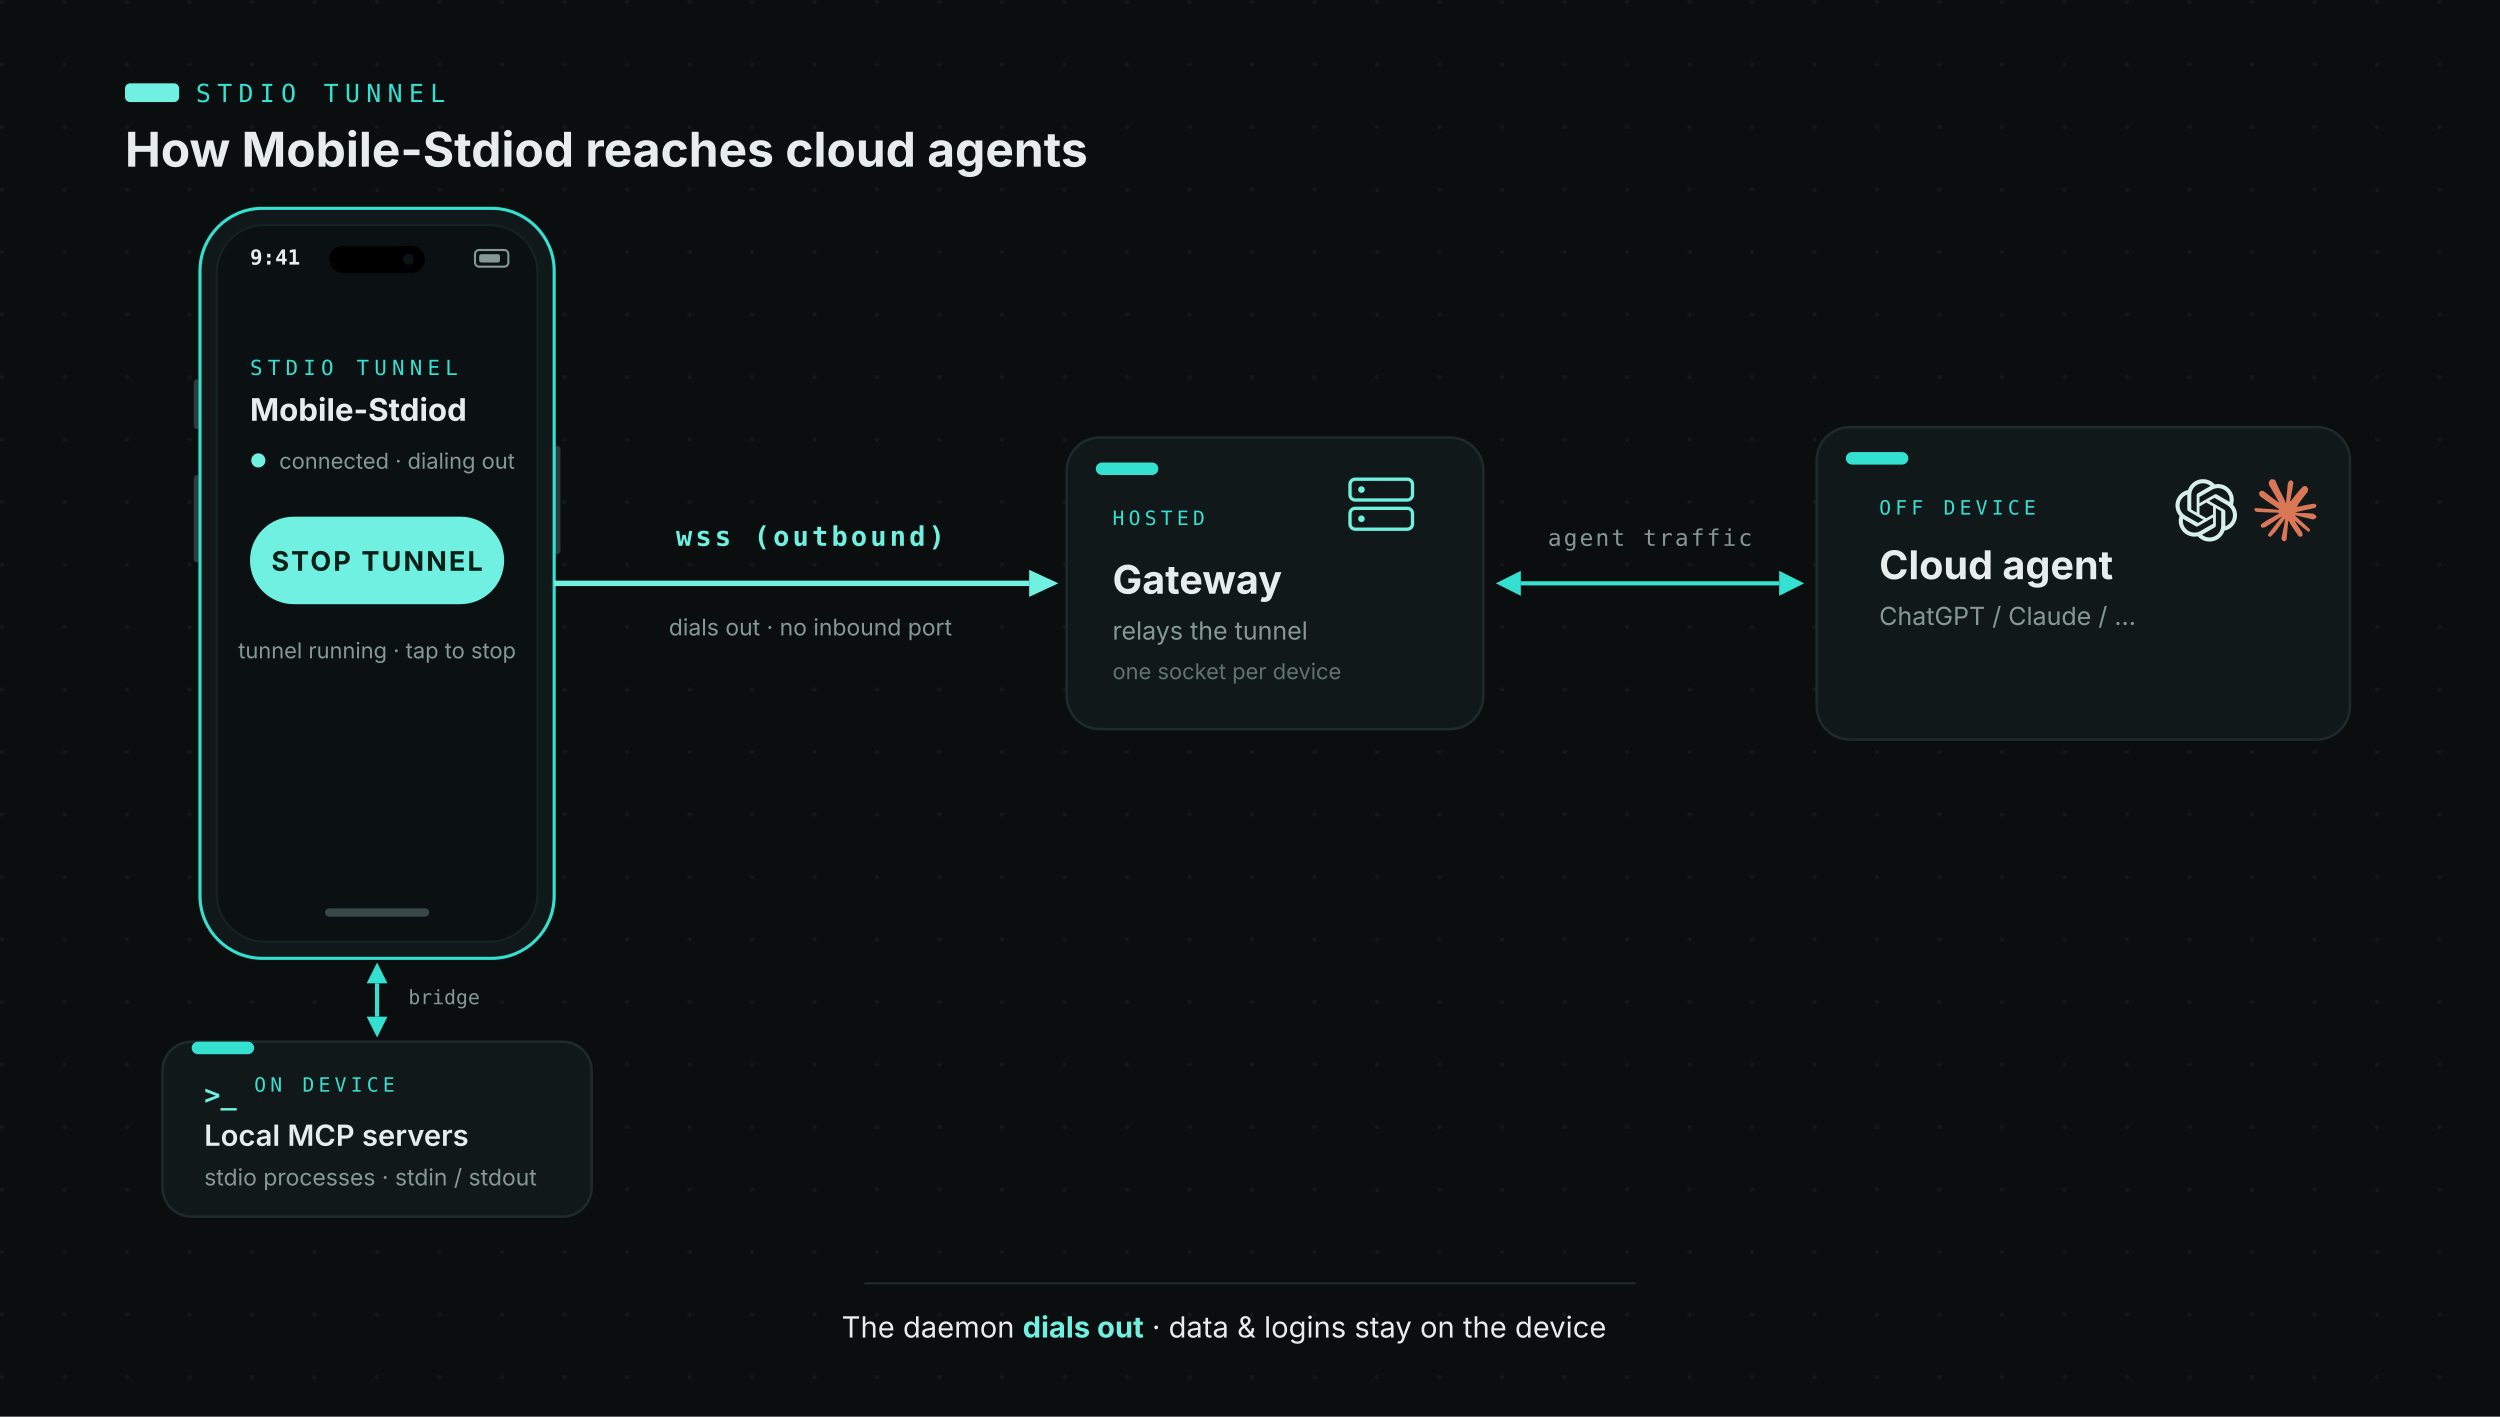
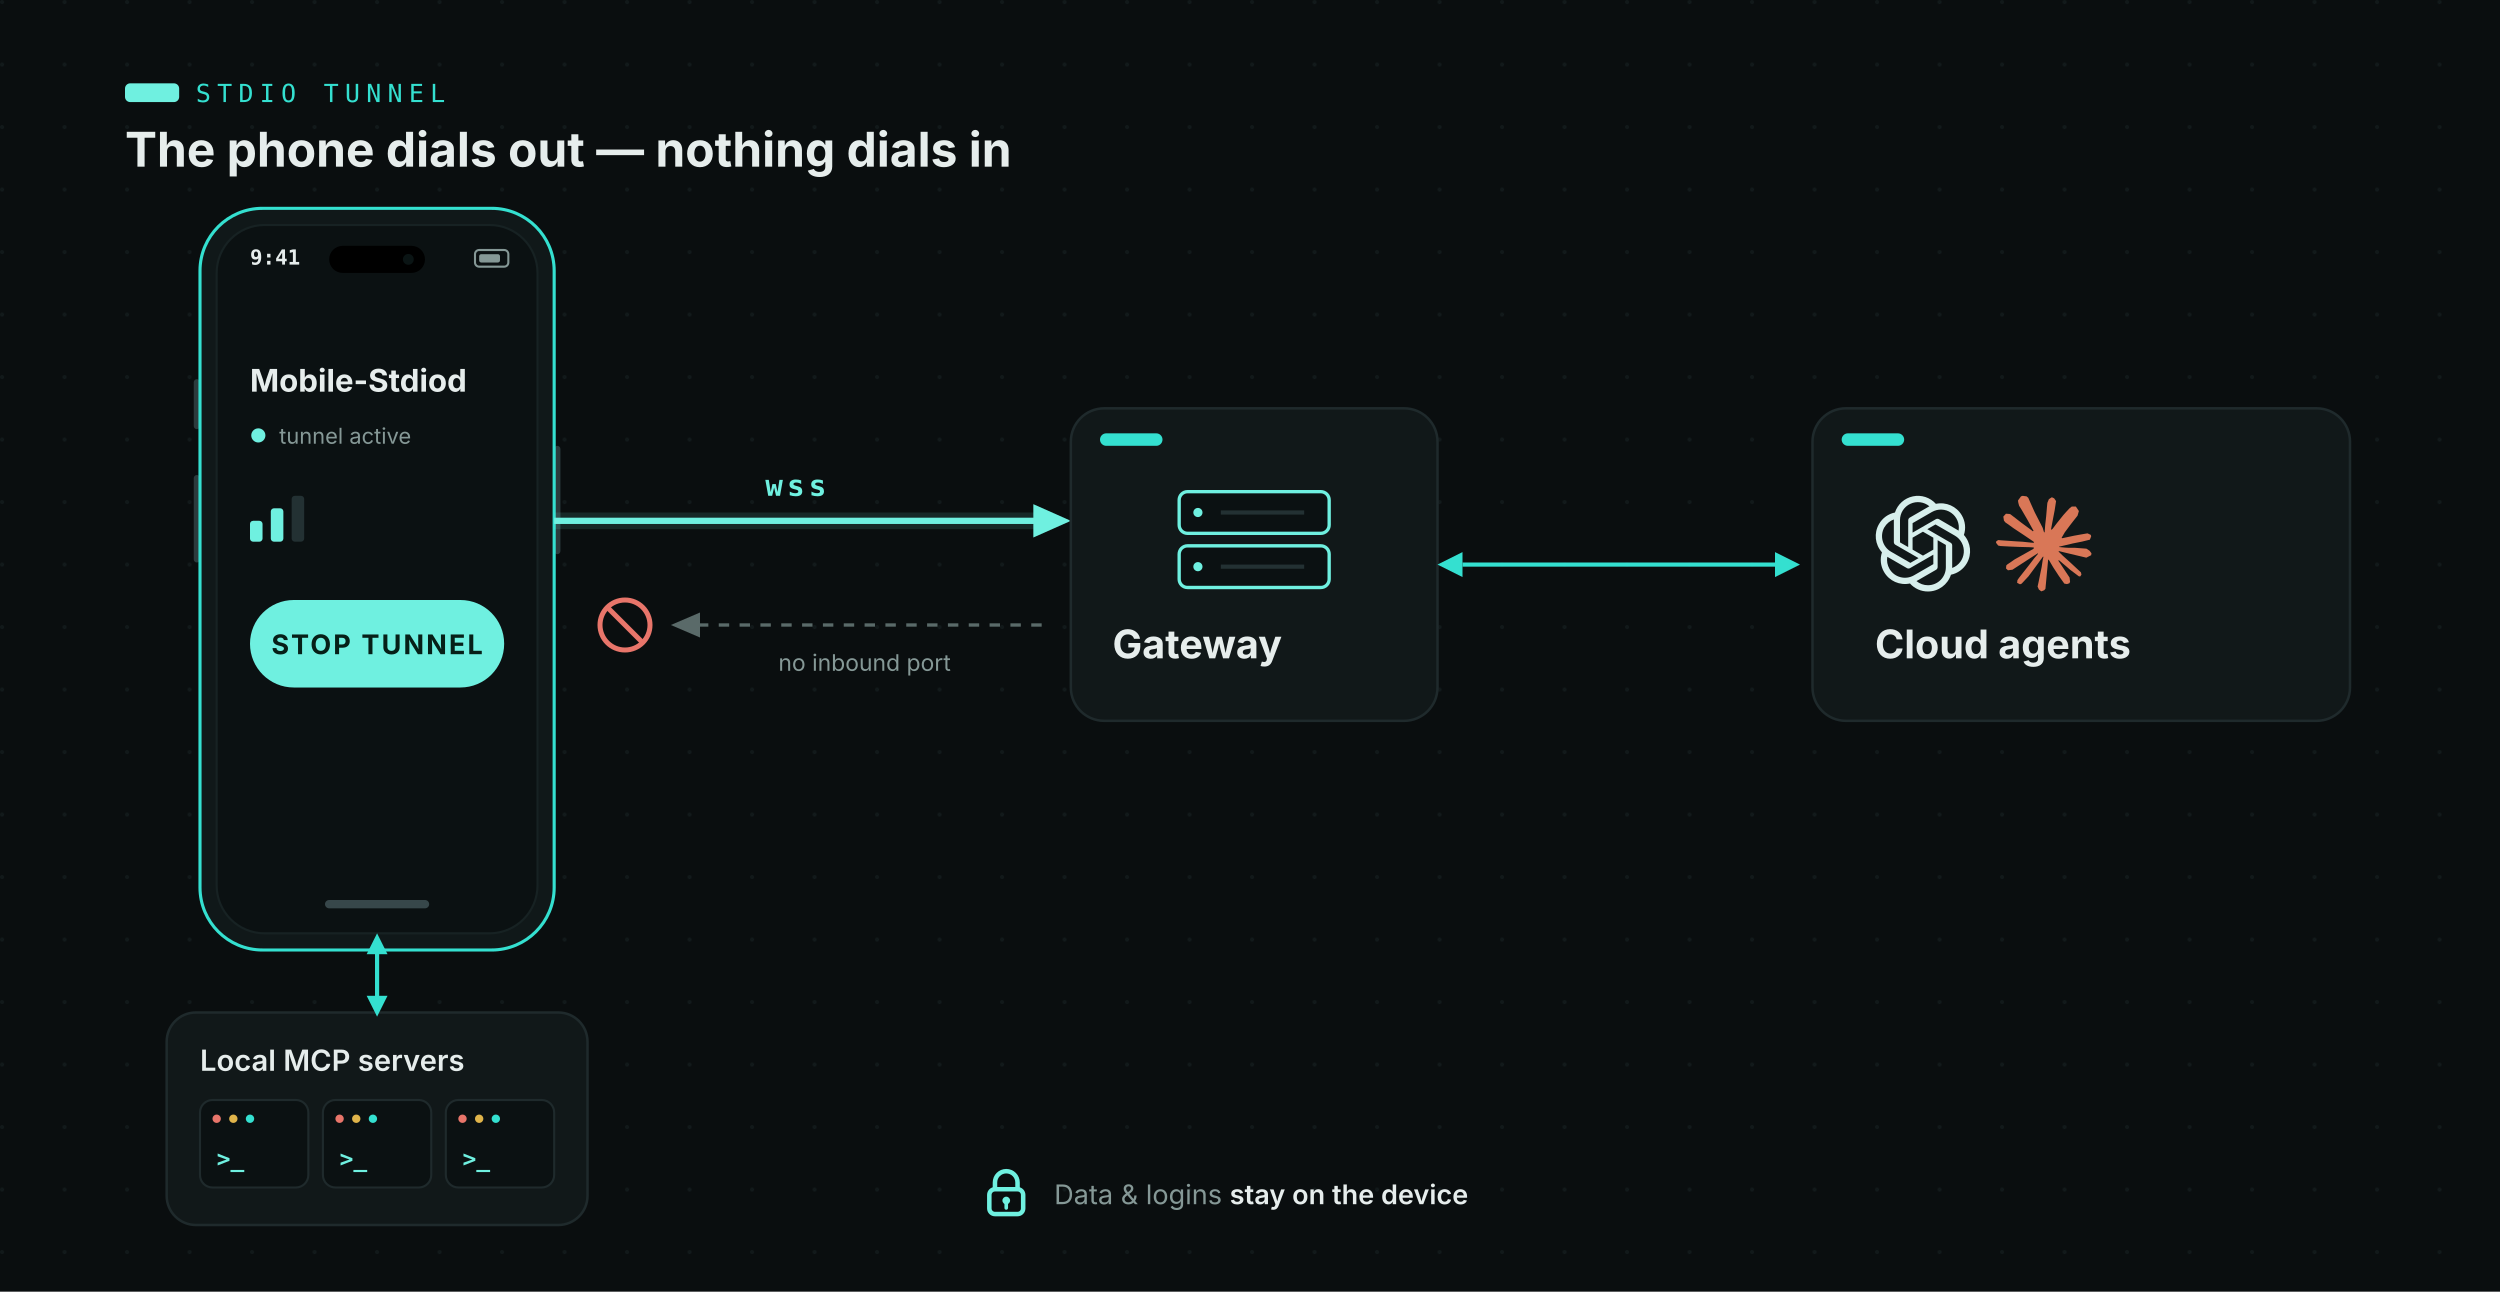
- <svg xmlns="http://www.w3.org/2000/svg" viewBox="0 0 1200 680" width="1200" height="680" font-family="system-ui, -apple-system, Segoe UI, sans-serif" role="img" aria-label="Mobile-Stdiod architecture: a phone runs a daemon that dials out over a single wss WebSocket to a hosted gateway, which lets cloud agents reach the phone's local stdio MCP servers.">
+ <svg xmlns="http://www.w3.org/2000/svg" viewBox="0 0 1200 620" width="1200" height="620" font-family="system-ui, -apple-system, Segoe UI, sans-serif" role="img" aria-label="Mobile-Stdiod architecture: the phone runs a daemon that dials out over one wss WebSocket to a hosted gateway, so cloud agents reach the phone's local stdio MCP servers while nothing dials in.">
  <defs>
    <pattern id="grid" width="30" height="30" patternUnits="userSpaceOnUse">
      <circle cx="1" cy="1" r="1" fill="#12191A" />
    </pattern>
    <symbol id="logo-chatgpt" viewBox="0 0 256 260">
      <path fill="currentColor" d="M239.184 106.203a64.716 64.716 0 0 0-5.576-53.103C219.452 28.459 191 15.784 163.213 21.74A65.586 65.586 0 0 0 52.096 45.22a64.716 64.716 0 0 0-43.23 31.36c-14.31 24.602-11.061 55.634 8.033 76.74a64.665 64.665 0 0 0 5.525 53.102c14.174 24.65 42.644 37.324 70.446 31.36a64.72 64.72 0 0 0 48.754 21.744c28.481.025 53.714-18.361 62.414-45.481a64.767 64.767 0 0 0 43.229-31.36c14.137-24.558 10.875-55.423-8.083-76.483Zm-97.56 136.338a48.397 48.397 0 0 1-31.105-11.255l1.535-.87 51.67-29.825a8.595 8.595 0 0 0 4.247-7.367v-72.85l21.845 12.636c.218.111.37.32.409.563v60.367c-.056 26.818-21.783 48.545-48.601 48.601Zm-104.466-44.61a48.345 48.345 0 0 1-5.781-32.589l1.534.921 51.722 29.826a8.339 8.339 0 0 0 8.441 0l63.181-36.425v25.221a.87.87 0 0 1-.358.665l-52.335 30.184c-23.257 13.398-52.97 5.431-66.404-17.803ZM23.549 85.38a48.499 48.499 0 0 1 25.58-21.333v61.39a8.288 8.288 0 0 0 4.195 7.316l62.874 36.272-21.845 12.636a.819.819 0 0 1-.767 0L41.353 151.53c-23.211-13.454-31.171-43.144-17.804-66.405v.256Zm179.466 41.695-63.08-36.63L161.73 77.86a.819.819 0 0 1 .768 0l52.233 30.184a48.6 48.6 0 0 1-7.316 87.635v-61.391a8.544 8.544 0 0 0-4.4-7.213Zm21.742-32.69-1.535-.922-51.619-30.081a8.39 8.39 0 0 0-8.492 0L99.98 99.808V74.587a.716.716 0 0 1 .307-.665l52.233-30.133a48.652 48.652 0 0 1 72.236 50.391v.205ZM88.061 139.097l-21.845-12.585a.87.87 0 0 1-.41-.614V65.685a48.652 48.652 0 0 1 79.757-37.346l-1.535.87-51.67 29.825a8.595 8.595 0 0 0-4.246 7.367l-.051 72.697Zm11.868-25.58 28.138-16.217 28.188 16.218v32.434l-28.086 16.218-28.188-16.218-.052-32.434Z" />
    </symbol>
    <symbol id="logo-claude" viewBox="0 0 256 257">
      <path fill="#D97757" d="m50.228 170.321 50.357-28.257.843-2.463-.843-1.361h-2.462l-8.426-.518-28.775-.778-24.952-1.037-24.175-1.296-6.092-1.297L0 125.796l.583-3.759 5.12-3.434 7.324.648 16.202 1.101 24.304 1.685 17.629 1.037 26.118 2.722h4.148l.583-1.685-1.426-1.037-1.101-1.037-25.147-17.045-27.22-18.017-14.258-10.37-7.713-5.25-3.888-4.925-1.685-10.758 7-7.713 9.397.649 2.398.648 9.527 7.323 20.35 15.75L94.817 91.9l3.889 3.24 1.555-1.102.195-.777-1.75-2.917-14.453-26.118-15.425-26.572-6.87-11.018-1.814-6.61c-.648-2.723-1.102-4.991-1.102-7.778l7.972-10.823L71.42 0 82.05 1.426l4.472 3.888 6.61 15.101 10.694 23.786 16.591 32.34 4.861 9.592 2.592 8.879.973 2.722h1.685v-1.556l1.36-18.211 2.528-22.36 2.463-28.776.843-8.1 4.018-9.722 7.971-5.25 6.222 2.981 5.12 7.324-.713 4.73-3.046 19.768-5.962 30.98-3.889 20.739h2.268l2.593-2.593 10.499-13.934 17.628-22.036 7.778-8.749 9.073-9.657 5.833-4.601h11.018l8.1 12.055-3.628 12.443-11.342 14.388-9.398 12.184-13.48 18.147-8.426 14.518.778 1.166 2.01-.194 30.46-6.481 16.462-2.982 19.637-3.37 8.88 4.148.971 4.213-3.5 8.62-20.998 5.184-24.628 4.926-36.682 8.685-.454.324.519.648 16.526 1.555 7.065.389h17.304l32.21 2.398 8.426 5.574 5.055 6.805-.843 5.184-12.962 6.611-17.498-4.148-40.83-9.721-14-3.5h-1.944v1.167l11.666 11.406 21.387 19.314 26.767 24.887 1.36 6.157-3.434 4.86-3.63-.518-23.526-17.693-9.073-7.972-20.545-17.304h-1.36v1.814l4.73 6.935 25.017 37.59 1.296 11.536-1.814 3.76-6.481 2.268-7.13-1.297-14.647-20.544-15.1-23.138-12.185-20.739-1.49.843-7.194 77.448-3.37 3.953-7.778 2.981-6.48-4.925-3.436-7.972 3.435-15.749 4.148-20.544 3.37-16.333 3.046-20.285 1.815-6.74-.13-.454-1.49.194-15.295 20.999-23.267 31.433-18.406 19.702-4.407 1.75-7.648-3.954.713-7.064 4.277-6.286 25.47-32.405 15.36-20.092 9.917-11.6-.065-1.686h-.583L44.07 198.125l-12.055 1.555-5.185-4.86.648-7.972 2.463-2.593 20.35-13.999-.064.065Z" />
    </symbol>
+     <symbol id="lock" viewBox="0 0 24 24">
+       <path d="M7 10V7a5 5 0 0 1 10 0v3" fill="none" stroke="#6FF0E0" stroke-width="2" />
+       <rect x="4.5" y="10" width="15" height="11" rx="2.5" fill="#0A0E0F" stroke="#6FF0E0" stroke-width="2" />
+       <circle cx="12" cy="15" r="1.7" fill="#6FF0E0" />
+       <rect x="11.2" y="15.5" width="1.6" height="3.6" rx="0.8" fill="#6FF0E0" />
+     </symbol>
  </defs>
-   <rect x="0" y="0" width="1200" height="680" fill="#0A0E0F" />
-   <rect x="0" y="0" width="1200" height="680" fill="url(#grid)" />
+   <rect x="0" y="0" width="1200" height="620" fill="#0A0E0F" />
+   <rect x="0" y="0" width="1200" height="620" fill="url(#grid)" />
  <rect x="60" y="40" width="26" height="9" rx="2.5" fill="#6FF0E0" />
  <text x="94" y="49" font-family="ui-monospace, SFMono-Regular, Menlo, monospace" font-size="12" letter-spacing="3" fill="#34E0D0">STDIO TUNNEL</text>
-   <text x="60" y="80" font-size="23" font-weight="700" fill="#E6EDEC">How Mobile-Stdiod reaches cloud agents</text>
+   <text x="60" y="80" font-size="23" font-weight="700" fill="#E6EDEC">The phone dials out — nothing dials in</text>
  <rect x="93" y="182" width="3" height="24" rx="1.5" fill="#2C3B3D" />
  <rect x="93" y="228" width="3" height="42" rx="1.5" fill="#2C3B3D" />
  <rect x="266" y="214" width="3" height="52" rx="1.5" fill="#2C3B3D" />
-   <rect x="96" y="100" width="170" height="360" rx="30" fill="#101819" stroke="#34E0D0" stroke-width="1.5" />
-   <rect x="104" y="108" width="154" height="344" rx="23" fill="#0B1112" stroke="#172223" stroke-width="1" />
+   <rect x="96" y="100" width="170" height="356" rx="30" fill="#101819" stroke="#34E0D0" stroke-width="1.5" />
+   <rect x="104" y="108" width="154" height="340" rx="23" fill="#0B1112" stroke="#172223" stroke-width="1" />
  <rect x="158" y="118" width="46" height="13" rx="6.5" fill="#000000" />
  <circle cx="196" cy="124.5" r="2.6" fill="#0A1414" />
  <text x="120" y="127" font-family="ui-monospace, SFMono-Regular, Menlo, monospace" font-size="10" font-weight="700" fill="#E6EDEC">9:41</text>
  <rect x="228" y="120" width="16" height="8" rx="2" fill="none" stroke="#859896" stroke-width="1" />
  <rect x="230" y="122" width="10" height="4" rx="1" fill="#859896" />
-   <text x="120" y="180" font-family="ui-monospace, SFMono-Regular, Menlo, monospace" font-size="10" letter-spacing="2.5" fill="#34E0D0">STDIO TUNNEL</text>
-   <text x="120" y="202" font-size="15" font-weight="700" fill="#E6EDEC">Mobile-Stdiod</text>
-   <circle cx="124" cy="221" r="3.4" fill="#6FF0E0" />
-   <text x="134" y="225" font-size="10.5" fill="#859896">connected · dialing out</text>
-   <rect x="120" y="248" width="122" height="42" rx="21" fill="#6FF0E0" />
-   <text x="181" y="274" text-anchor="middle" font-size="13" font-weight="700" letter-spacing="1" fill="#062018">STOP TUNNEL</text>
-   <text x="181" y="316" text-anchor="middle" font-size="10.5" fill="#859896">tunnel running · tap to stop</text>
-   <rect x="156" y="436" width="50" height="4" rx="2" fill="#37474A" />
-   <rect x="78" y="500" width="206" height="84" rx="14" fill="#111819" stroke="#1F2A2C" stroke-width="1.2" />
-   <rect x="92" y="500" width="30" height="6" rx="3" fill="#34E0D0" />
-   <text x="98" y="530" font-family="ui-monospace, SFMono-Regular, Menlo, monospace" font-size="13" font-weight="700" fill="#6FF0E0">&gt;_</text>
-   <text x="122" y="524" font-family="ui-monospace, SFMono-Regular, Menlo, monospace" font-size="9.5" letter-spacing="2" fill="#34E0D0">ON DEVICE</text>
-   <text x="98" y="550" font-size="14" font-weight="600" fill="#E6EDEC">Local MCP servers</text>
-   <text x="98" y="569" font-size="11" fill="#859896">stdio processes · stdin / stdout</text>
-   <line x1="181" y1="472" x2="181" y2="488" stroke="#34E0D0" stroke-width="2" />
-   <polygon points="181,462 176,472 186,472" fill="#34E0D0" />
-   <polygon points="181,498 176,488 186,488" fill="#34E0D0" />
-   <text x="196" y="482" font-family="ui-monospace, SFMono-Regular, Menlo, monospace" font-size="9.5" fill="#859896">bridge</text>
-   <line x1="266" y1="280" x2="494" y2="280" stroke="#6FF0E0" stroke-width="2.6" />
-   <polygon points="508,280 494,273.5 494,286.5" fill="#6FF0E0" />
-   <text x="389" y="262" text-anchor="middle" font-family="ui-monospace, SFMono-Regular, Menlo, monospace" font-size="13" font-weight="700" letter-spacing="1.5" fill="#6FF0E0">wss (outbound)</text>
-   <text x="389" y="305" text-anchor="middle" font-size="11" fill="#859896">dials out · no inbound port</text>
-   <rect x="512" y="210" width="200" height="140" rx="16" fill="#111819" stroke="#1F2A2C" stroke-width="1.2" />
-   <rect x="526" y="222" width="30" height="6" rx="3" fill="#34E0D0" />
-   <g stroke="#6FF0E0" stroke-width="1.6" fill="none">
-     <rect x="648" y="230" width="30" height="10" rx="2.5" />
-     <rect x="648" y="244" width="30" height="10" rx="2.5" />
+   <text x="120" y="188" font-size="15" font-weight="700" fill="#E6EDEC">Mobile-Stdiod</text>
+   <circle cx="124" cy="209" r="3.4" fill="#6FF0E0" />
+   <text x="134" y="213" font-size="10.5" fill="#859896">tunnel active</text>
+   <g fill="#233133">
+     <rect x="120" y="250" width="6" height="10" rx="1.5" />
+     <rect x="130" y="244" width="6" height="16" rx="1.5" />
+     <rect x="140" y="238" width="6" height="22" rx="1.5" />
  </g>
-   <circle cx="653.5" cy="235" r="1.6" fill="#6FF0E0" />
-   <circle cx="653.5" cy="249" r="1.6" fill="#6FF0E0" />
-   <text x="534" y="252" font-family="ui-monospace, SFMono-Regular, Menlo, monospace" font-size="9.5" letter-spacing="2" fill="#34E0D0">HOSTED</text>
-   <text x="534" y="285" font-size="19" font-weight="700" fill="#E6EDEC">Gateway</text>
-   <text x="534" y="307" font-size="12" fill="#859896">relays the tunnel</text>
-   <text x="534" y="326" font-size="10.5" fill="#5F7371">one socket per device</text>
-   <line x1="730" y1="280" x2="854" y2="280" stroke="#34E0D0" stroke-width="2" />
-   <polygon points="718,280 730,274 730,286" fill="#34E0D0" />
-   <polygon points="866,280 854,274 854,286" fill="#34E0D0" />
-   <text x="792" y="262" text-anchor="middle" font-family="ui-monospace, SFMono-Regular, Menlo, monospace" font-size="11" letter-spacing="1" fill="#859896">agent traffic</text>
-   <rect x="872" y="205" width="256" height="150" rx="16" fill="#111819" stroke="#1F2A2C" stroke-width="1.2" />
-   <rect x="886" y="217" width="30" height="6" rx="3" fill="#34E0D0" />
-   <text x="902" y="247" font-family="ui-monospace, SFMono-Regular, Menlo, monospace" font-size="9.5" letter-spacing="2" fill="#34E0D0">OFF DEVICE</text>
-   <text x="902" y="278" font-size="19" font-weight="700" fill="#E6EDEC">Cloud agent</text>
-   <text x="902" y="300" font-size="12" fill="#859896">ChatGPT / Claude / …</text>
-   <use href="#logo-chatgpt" x="1044" y="230" width="30" height="30" color="#D7EFEC" />
-   <use href="#logo-claude" x="1082" y="230" width="30" height="30" />
-   <line x1="415" y1="616" x2="785" y2="616" stroke="#1F2A2C" stroke-width="1" />
-   <text x="404" y="642" font-size="14" fill="#E6EDEC">The daemon <tspan fill="#6FF0E0" font-weight="700">dials out</tspan> · data &amp; logins stay on the device</text>
+   <g fill="#6FF0E0">
+     <rect x="120" y="250" width="6" height="10" rx="1.5" />
+     <rect x="130" y="244" width="6" height="16" rx="1.5" />
+   </g>
+   <rect x="120" y="288" width="122" height="42" rx="21" fill="#6FF0E0" />
+   <text x="181" y="314" text-anchor="middle" font-size="13" font-weight="700" letter-spacing="1" fill="#062018">STOP TUNNEL</text>
+   <rect x="156" y="432" width="50" height="4" rx="2" fill="#37474A" />
+   <rect x="80" y="486" width="202" height="102" rx="14" fill="#111819" stroke="#1F2A2C" stroke-width="1.2" />
+   <text x="96" y="514" font-size="14" font-weight="600" fill="#E6EDEC">Local MCP servers</text>
+   <g>
+     <rect x="96" y="528" width="52" height="42" rx="6" fill="#0B1112" stroke="#1F2A2C" stroke-width="1" />
+     <circle cx="104" cy="537" r="2" fill="#E8756A" />
+     <circle cx="112" cy="537" r="2" fill="#E0B44A" />
+     <circle cx="120" cy="537" r="2" fill="#34E0D0" />
+     <text x="104" y="560" font-family="ui-monospace, SFMono-Regular, Menlo, monospace" font-size="11" font-weight="700" fill="#6FF0E0">&gt;_</text>
+   </g>
+   <g>
+     <rect x="155" y="528" width="52" height="42" rx="6" fill="#0B1112" stroke="#1F2A2C" stroke-width="1" />
+     <circle cx="163" cy="537" r="2" fill="#E8756A" />
+     <circle cx="171" cy="537" r="2" fill="#E0B44A" />
+     <circle cx="179" cy="537" r="2" fill="#34E0D0" />
+     <text x="163" y="560" font-family="ui-monospace, SFMono-Regular, Menlo, monospace" font-size="11" font-weight="700" fill="#6FF0E0">&gt;_</text>
+   </g>
+   <g>
+     <rect x="214" y="528" width="52" height="42" rx="6" fill="#0B1112" stroke="#1F2A2C" stroke-width="1" />
+     <circle cx="222" cy="537" r="2" fill="#E8756A" />
+     <circle cx="230" cy="537" r="2" fill="#E0B44A" />
+     <circle cx="238" cy="537" r="2" fill="#34E0D0" />
+     <text x="222" y="560" font-family="ui-monospace, SFMono-Regular, Menlo, monospace" font-size="11" font-weight="700" fill="#6FF0E0">&gt;_</text>
+   </g>
+   <line x1="181" y1="456" x2="181" y2="480" stroke="#34E0D0" stroke-width="2" />
+   <polygon points="181,448 176,458 186,458" fill="#34E0D0" />
+   <polygon points="181,488 176,478 186,478" fill="#34E0D0" />
+   <line x1="266" y1="250" x2="500" y2="250" stroke="#6FF0E0" stroke-width="8" stroke-opacity="0.12" />
+   <line x1="266" y1="250" x2="498" y2="250" stroke="#6FF0E0" stroke-width="3" />
+   <polygon points="514,250 496,242 496,258" fill="#6FF0E0" />
+   <text x="382" y="238" text-anchor="middle" font-family="ui-monospace, SFMono-Regular, Menlo, monospace" font-size="14" font-weight="700" letter-spacing="2" fill="#6FF0E0">wss</text>
+   <line x1="500" y1="300" x2="330" y2="300" stroke="#5A6A69" stroke-width="1.6" stroke-dasharray="5 5" />
+   <polygon points="322,300 336,294 336,306" fill="#5A6A69" />
+   <g>
+     <circle cx="300" cy="300" r="12" fill="#0A0E0F" stroke="#E8756A" stroke-width="2.4" />
+     <line x1="291.5" y1="291.5" x2="308.5" y2="308.5" stroke="#E8756A" stroke-width="2.4" />
+   </g>
+   <text x="415" y="322" text-anchor="middle" font-size="11" fill="#859896">no inbound port</text>
+   <rect x="514" y="196" width="176" height="150" rx="16" fill="#111819" stroke="#1F2A2C" stroke-width="1.2" />
+   <rect x="528" y="208" width="30" height="6" rx="3" fill="#34E0D0" />
+   <g transform="translate(566,236)">
+     <rect x="0" y="0" width="72" height="20" rx="4" fill="#0B1112" stroke="#6FF0E0" stroke-width="1.6" />
+     <rect x="0" y="26" width="72" height="20" rx="4" fill="#0B1112" stroke="#6FF0E0" stroke-width="1.6" />
+     <circle cx="9" cy="10" r="2.2" fill="#6FF0E0" />
+     <circle cx="9" cy="36" r="2.2" fill="#6FF0E0" />
+     <line x1="20" y1="10" x2="60" y2="10" stroke="#233133" stroke-width="2" />
+     <line x1="20" y1="36" x2="60" y2="36" stroke="#233133" stroke-width="2" />
+   </g>
+   <text x="534" y="316" font-size="19" font-weight="700" fill="#E6EDEC">Gateway</text>
+   <line x1="702" y1="271" x2="852" y2="271" stroke="#34E0D0" stroke-width="2" />
+   <polygon points="690,271 702,265 702,277" fill="#34E0D0" />
+   <polygon points="864,271 852,265 852,277" fill="#34E0D0" />
+   <rect x="870" y="196" width="258" height="150" rx="16" fill="#111819" stroke="#1F2A2C" stroke-width="1.2" />
+   <rect x="884" y="208" width="30" height="6" rx="3" fill="#34E0D0" />
+   <use href="#logo-chatgpt" x="900" y="238" width="46" height="46" color="#D7EFEC" />
+   <use href="#logo-claude" x="958" y="238" width="46" height="46" />
+   <text x="900" y="316" font-size="19" font-weight="700" fill="#E6EDEC">Cloud agents</text>
+   <use href="#lock" x="470" y="560" width="26" height="26" />
+   <text x="506" y="578" font-size="13" fill="#859896">Data &amp; logins <tspan fill="#E6EDEC" font-weight="600">stay on the device</tspan>
+   </text>
</svg>
